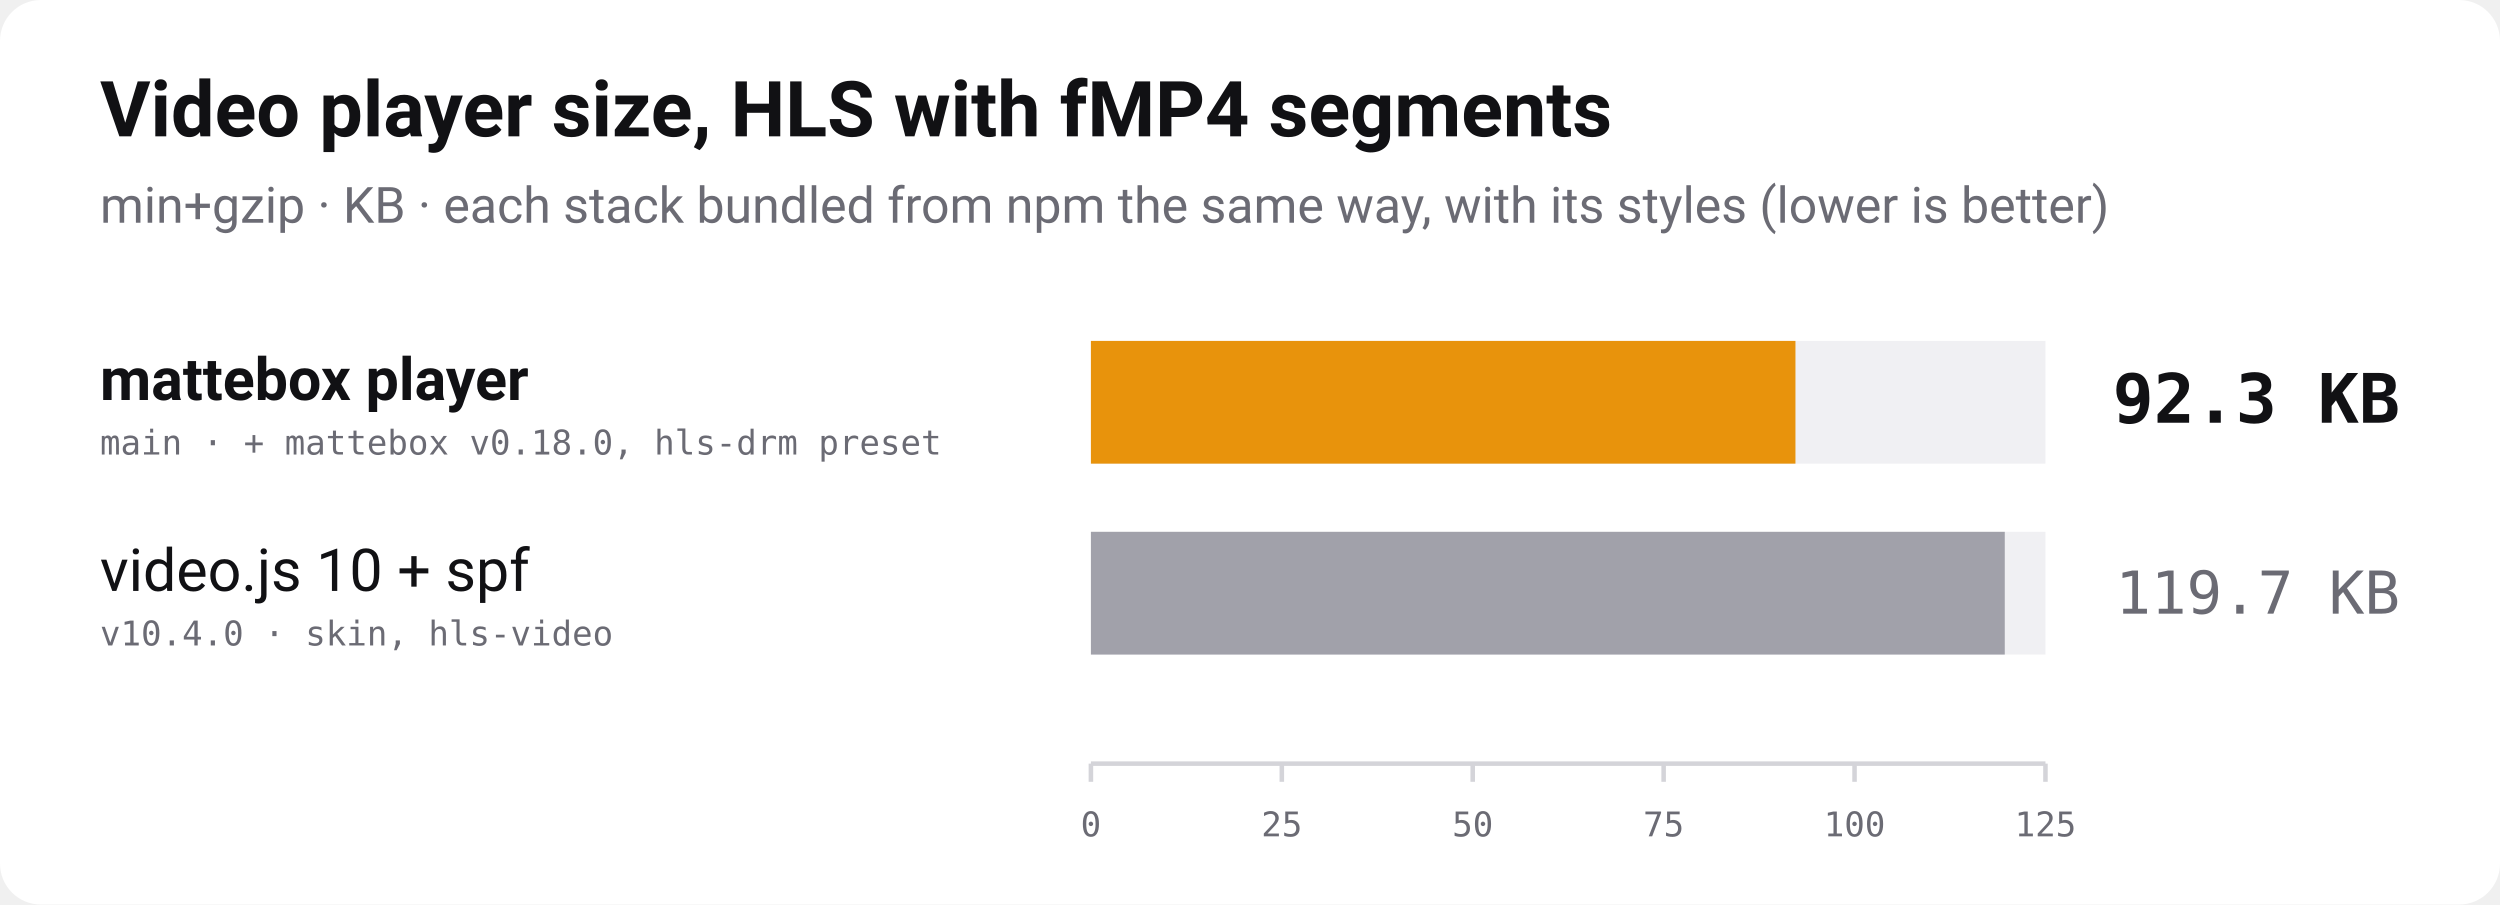
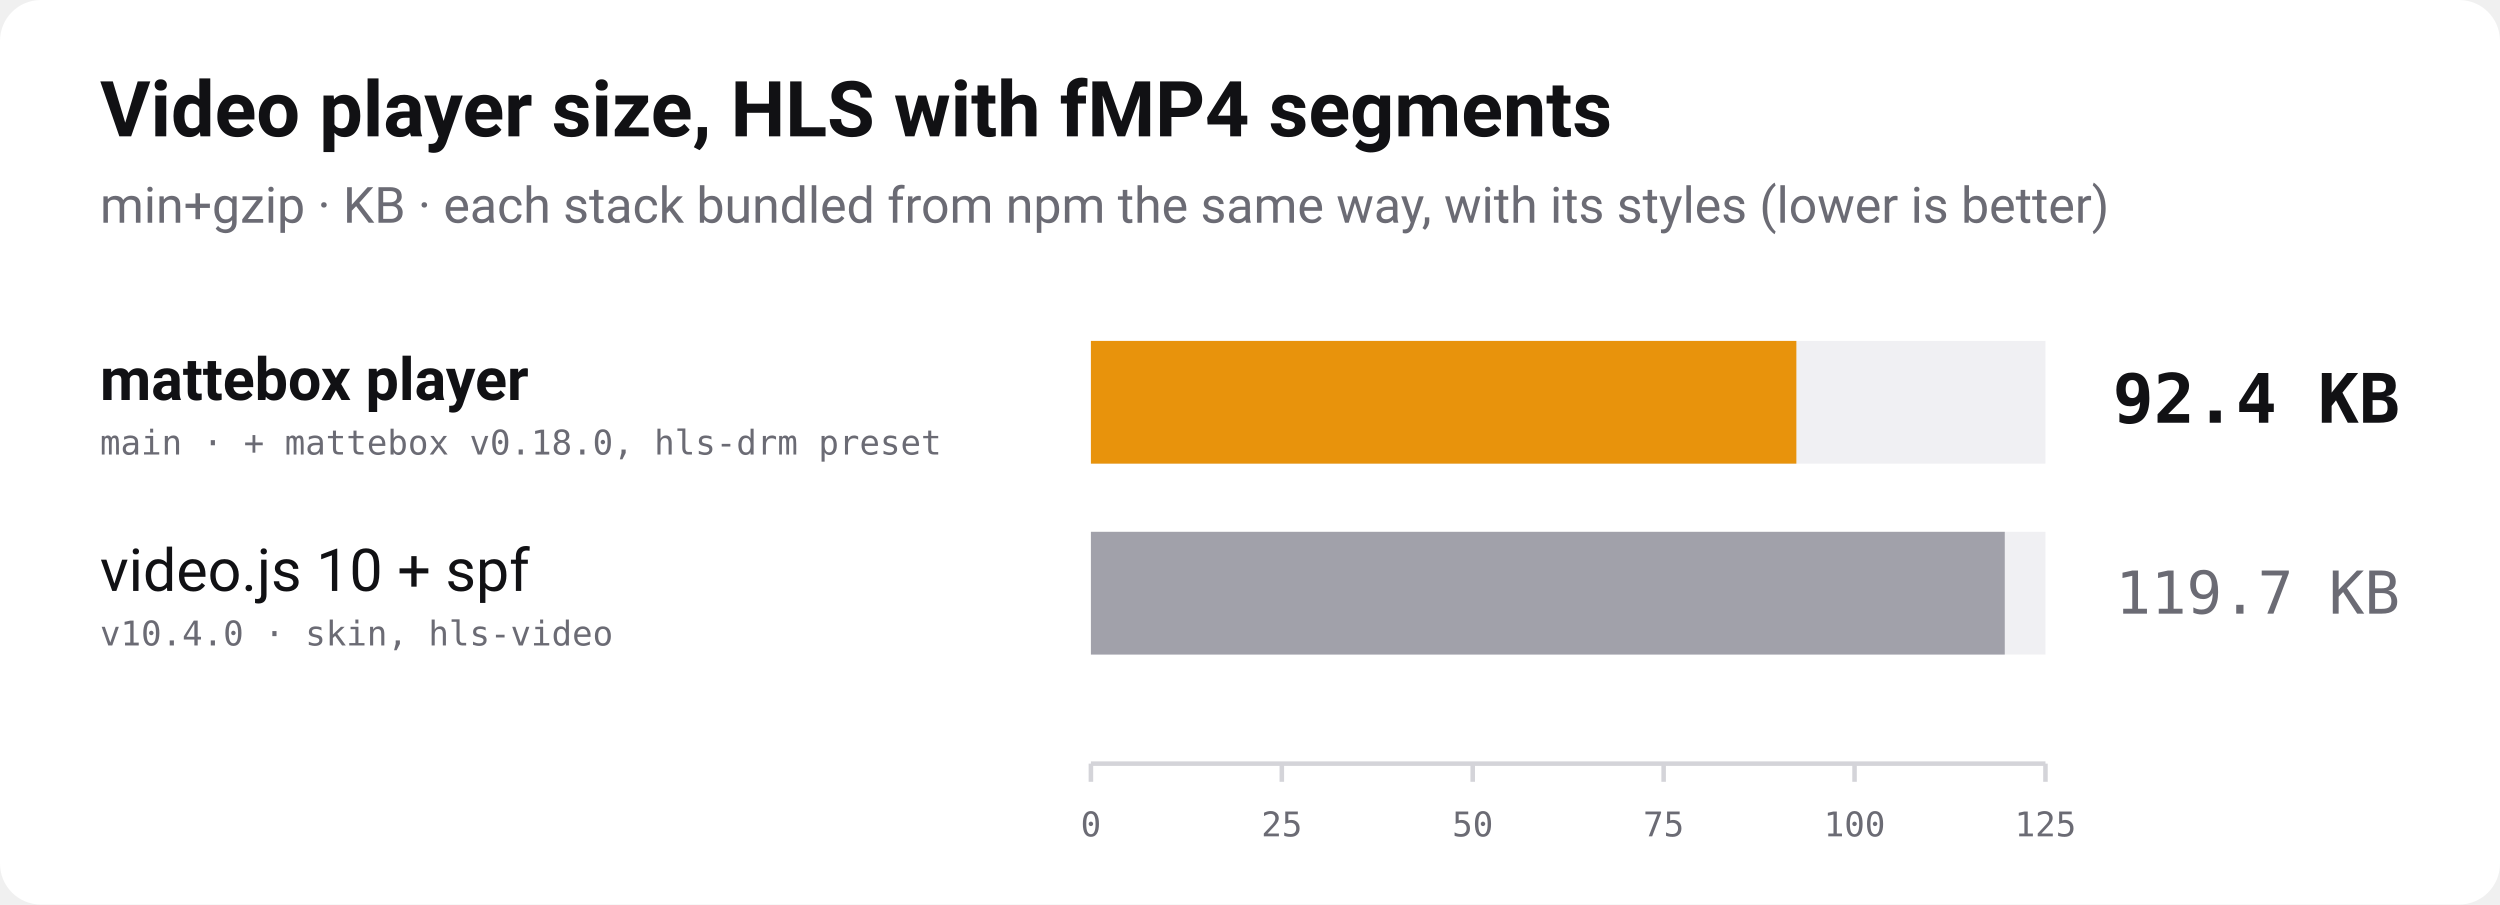
<svg xmlns="http://www.w3.org/2000/svg" width="1100" height="398" viewBox="0 0 1100 398" role="img" aria-label="Bundle size of video players with HLS playback of fMP4 segments, min+gzip, lower is better">
  <rect width="1100" height="398" rx="18" fill="#ffffff" />
  <text x="44" y="60" font-family="-apple-system, 'Segoe UI', Roboto, Helvetica, Arial, sans-serif" font-size="34" font-weight="700" fill="#111114">Video player size, HLS with fMP4 segments</text>
  <text x="44" y="98" font-family="-apple-system, 'Segoe UI', Roboto, Helvetica, Arial, sans-serif" font-size="22" fill="#6b6b74">min+gzip · KB · each stack bundled from npm the same way, with its styles (lower is better)</text>
  <text x="44" y="176" font-family="-apple-system, 'Segoe UI', Roboto, Helvetica, Arial, sans-serif" font-size="26" font-weight="700" fill="#111114">mattebox player</text>
  <text x="44" y="200" font-family="ui-monospace, 'SF Mono', Menlo, Consolas, monospace" font-size="15" fill="#6b6b74">main · + mattebox v0.18.0, hls-drm preset</text>
  <rect x="480" y="150" width="420" height="54" fill="#f0f0f3" />
-   <rect x="480" y="150" width="310.0" height="54" fill="#e8930c" />
-   <text x="1056" y="186" text-anchor="end" font-family="ui-monospace, 'SF Mono', Menlo, Consolas, monospace" font-size="30" font-weight="700" fill="#111114">92.3 KB</text>
+   <rect x="480" y="150" width="310.4" height="54" fill="#e8930c" />
+   <text x="1056" y="186" text-anchor="end" font-family="ui-monospace, 'SF Mono', Menlo, Consolas, monospace" font-size="30" font-weight="700" fill="#111114">92.4 KB</text>
  <text x="44" y="260" font-family="-apple-system, 'Segoe UI', Roboto, Helvetica, Arial, sans-serif" font-size="26" font-weight="400" fill="#111114">video.js 10 + spf</text>
  <text x="44" y="284" font-family="ui-monospace, 'SF Mono', Menlo, Consolas, monospace" font-size="15" fill="#6b6b74">v10.4.0 · skin, hls-video</text>
  <rect x="480" y="234" width="420" height="54" fill="#f0f0f3" />
  <rect x="480" y="234" width="402.1" height="54" fill="#a1a1aa" />
  <text x="1056" y="270" text-anchor="end" font-family="ui-monospace, 'SF Mono', Menlo, Consolas, monospace" font-size="26" font-weight="400" fill="#6b6b74">119.7 KB</text>
  <line x1="480" y1="336" x2="900" y2="336" stroke="#d4d4d9" stroke-width="2" />
  <line x1="480.0" y1="336" x2="480.0" y2="344" stroke="#d4d4d9" stroke-width="2" />
  <text x="480.0" y="368" text-anchor="middle" font-family="ui-monospace, 'SF Mono', Menlo, Consolas, monospace" font-size="15" fill="#6b6b74">0</text>
  <line x1="564.0" y1="336" x2="564.0" y2="344" stroke="#d4d4d9" stroke-width="2" />
  <text x="564.0" y="368" text-anchor="middle" font-family="ui-monospace, 'SF Mono', Menlo, Consolas, monospace" font-size="15" fill="#6b6b74">25</text>
  <line x1="648.0" y1="336" x2="648.0" y2="344" stroke="#d4d4d9" stroke-width="2" />
  <text x="648.0" y="368" text-anchor="middle" font-family="ui-monospace, 'SF Mono', Menlo, Consolas, monospace" font-size="15" fill="#6b6b74">50</text>
  <line x1="732.0" y1="336" x2="732.0" y2="344" stroke="#d4d4d9" stroke-width="2" />
  <text x="732.0" y="368" text-anchor="middle" font-family="ui-monospace, 'SF Mono', Menlo, Consolas, monospace" font-size="15" fill="#6b6b74">75</text>
  <line x1="816.0" y1="336" x2="816.0" y2="344" stroke="#d4d4d9" stroke-width="2" />
  <text x="816.0" y="368" text-anchor="middle" font-family="ui-monospace, 'SF Mono', Menlo, Consolas, monospace" font-size="15" fill="#6b6b74">100</text>
  <line x1="900.0" y1="336" x2="900.0" y2="344" stroke="#d4d4d9" stroke-width="2" />
  <text x="900.0" y="368" text-anchor="middle" font-family="ui-monospace, 'SF Mono', Menlo, Consolas, monospace" font-size="15" fill="#6b6b74">125</text>
</svg>
